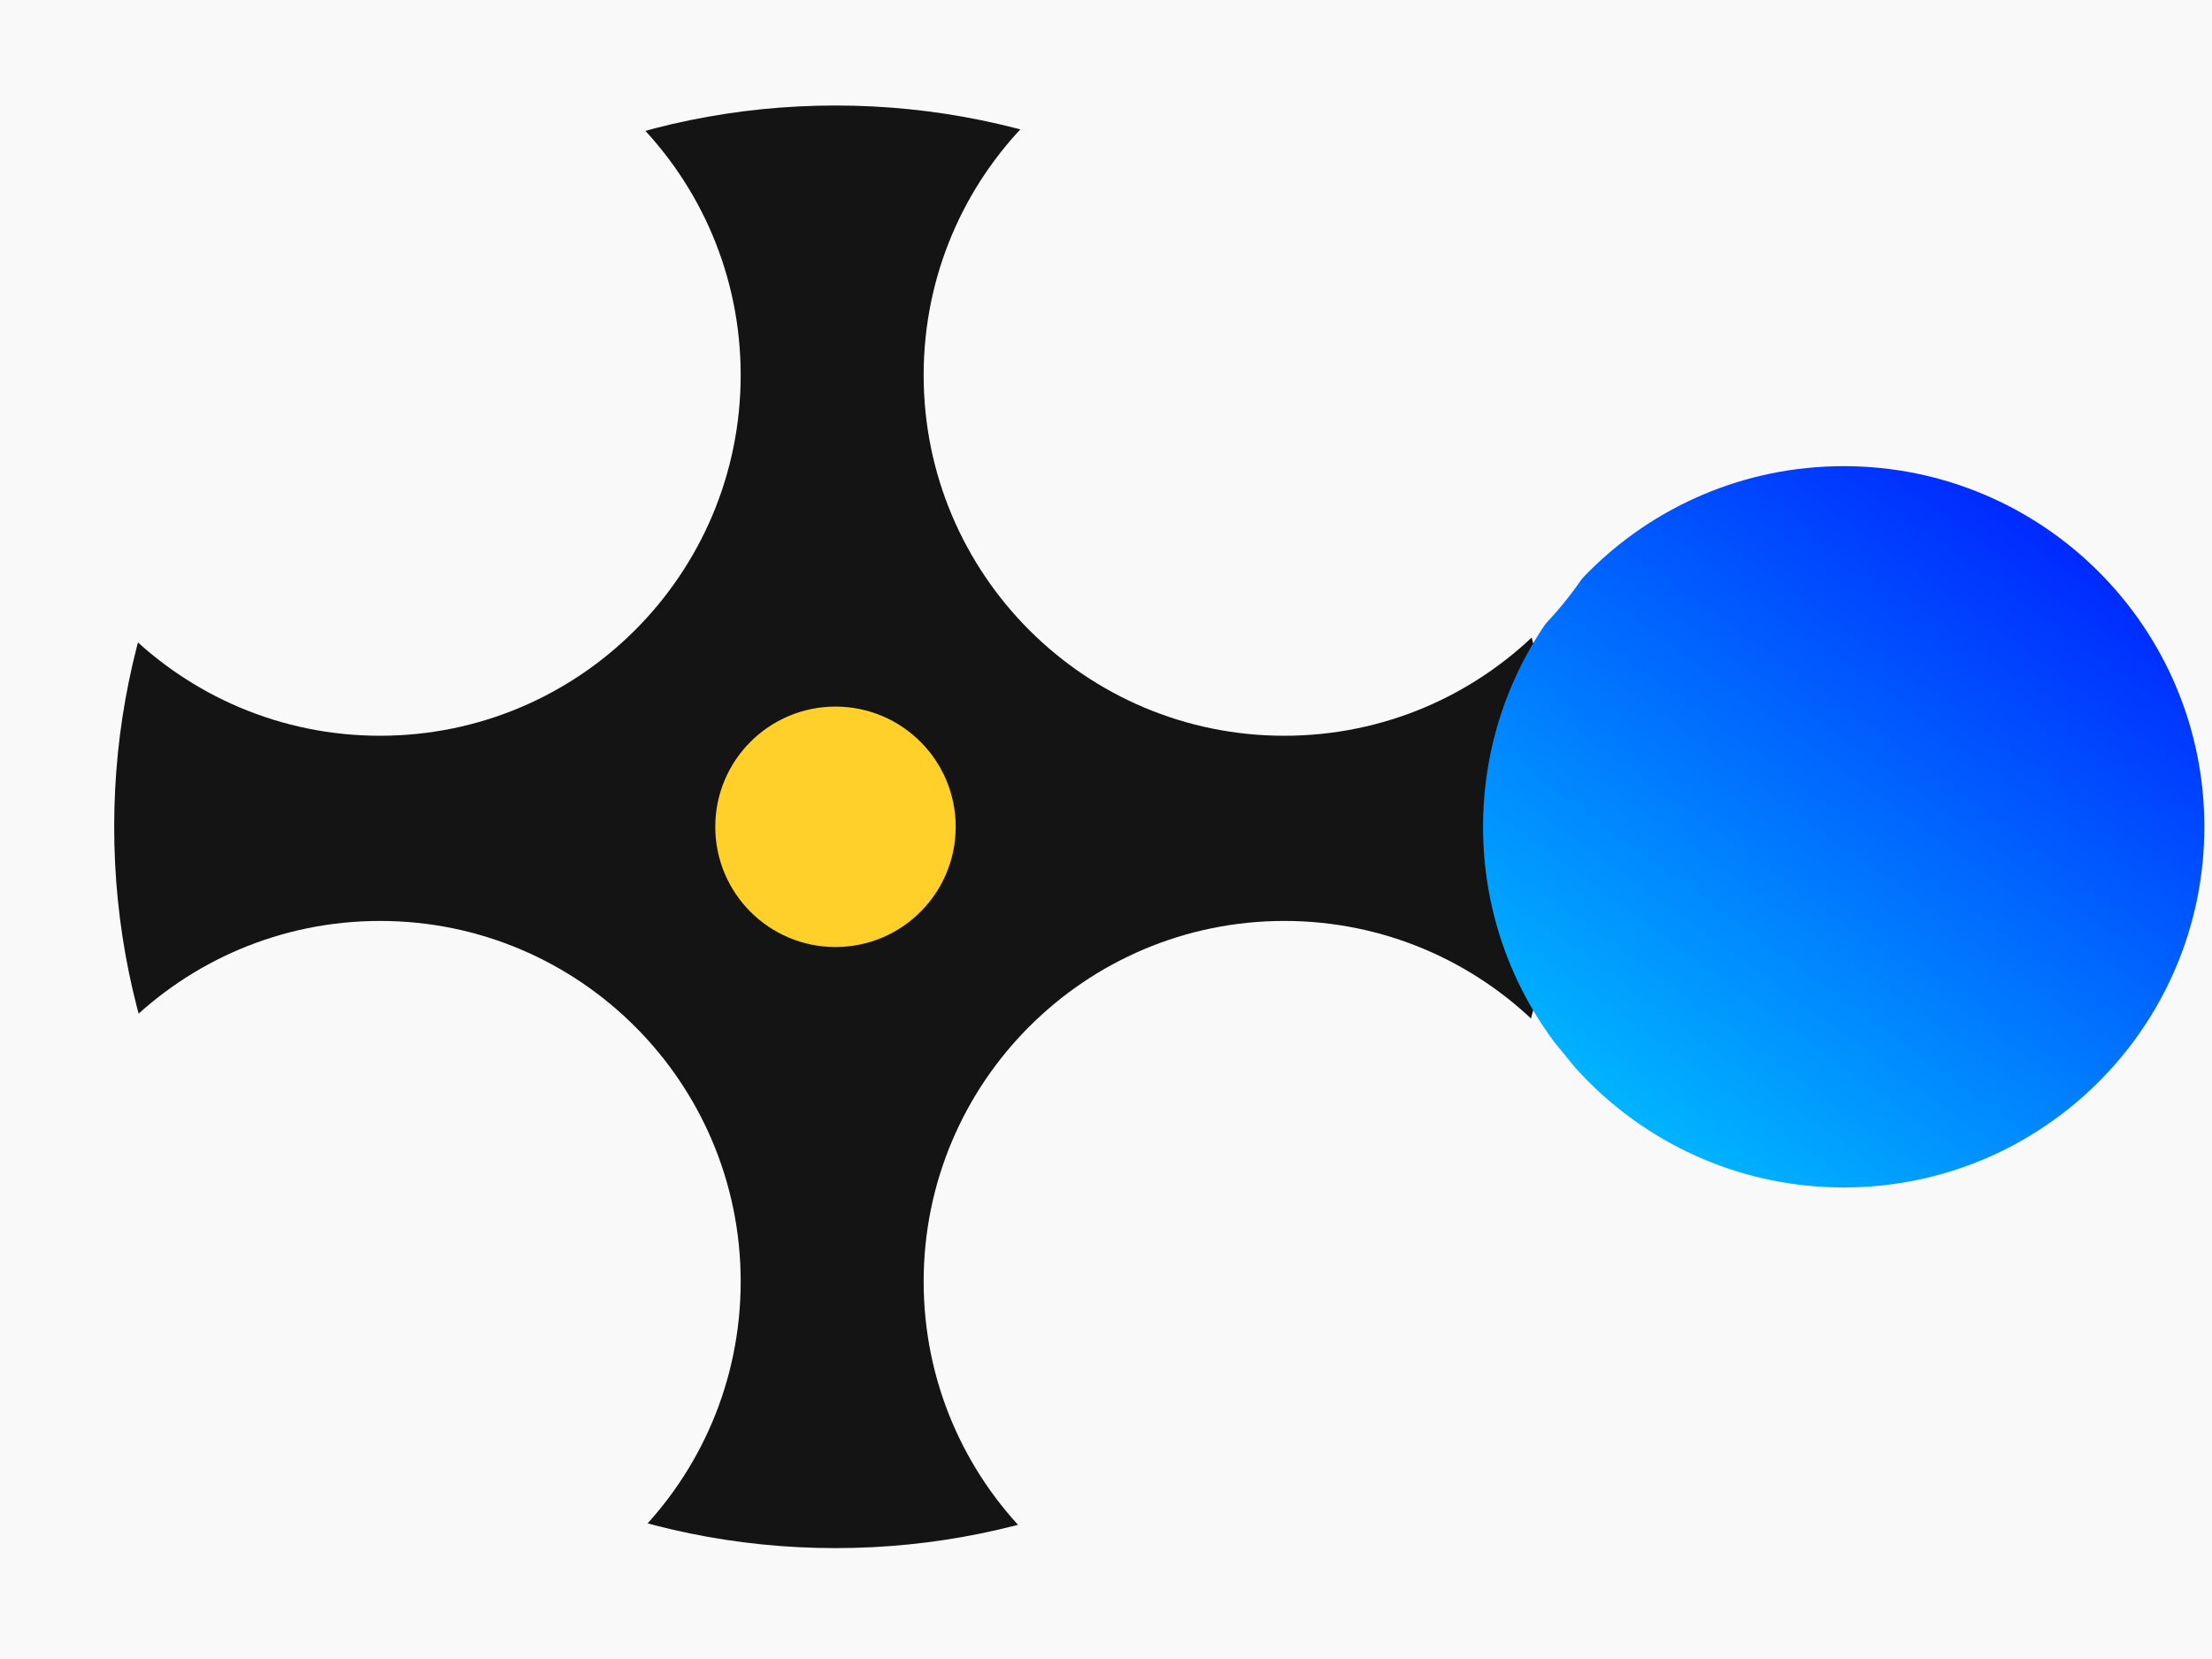
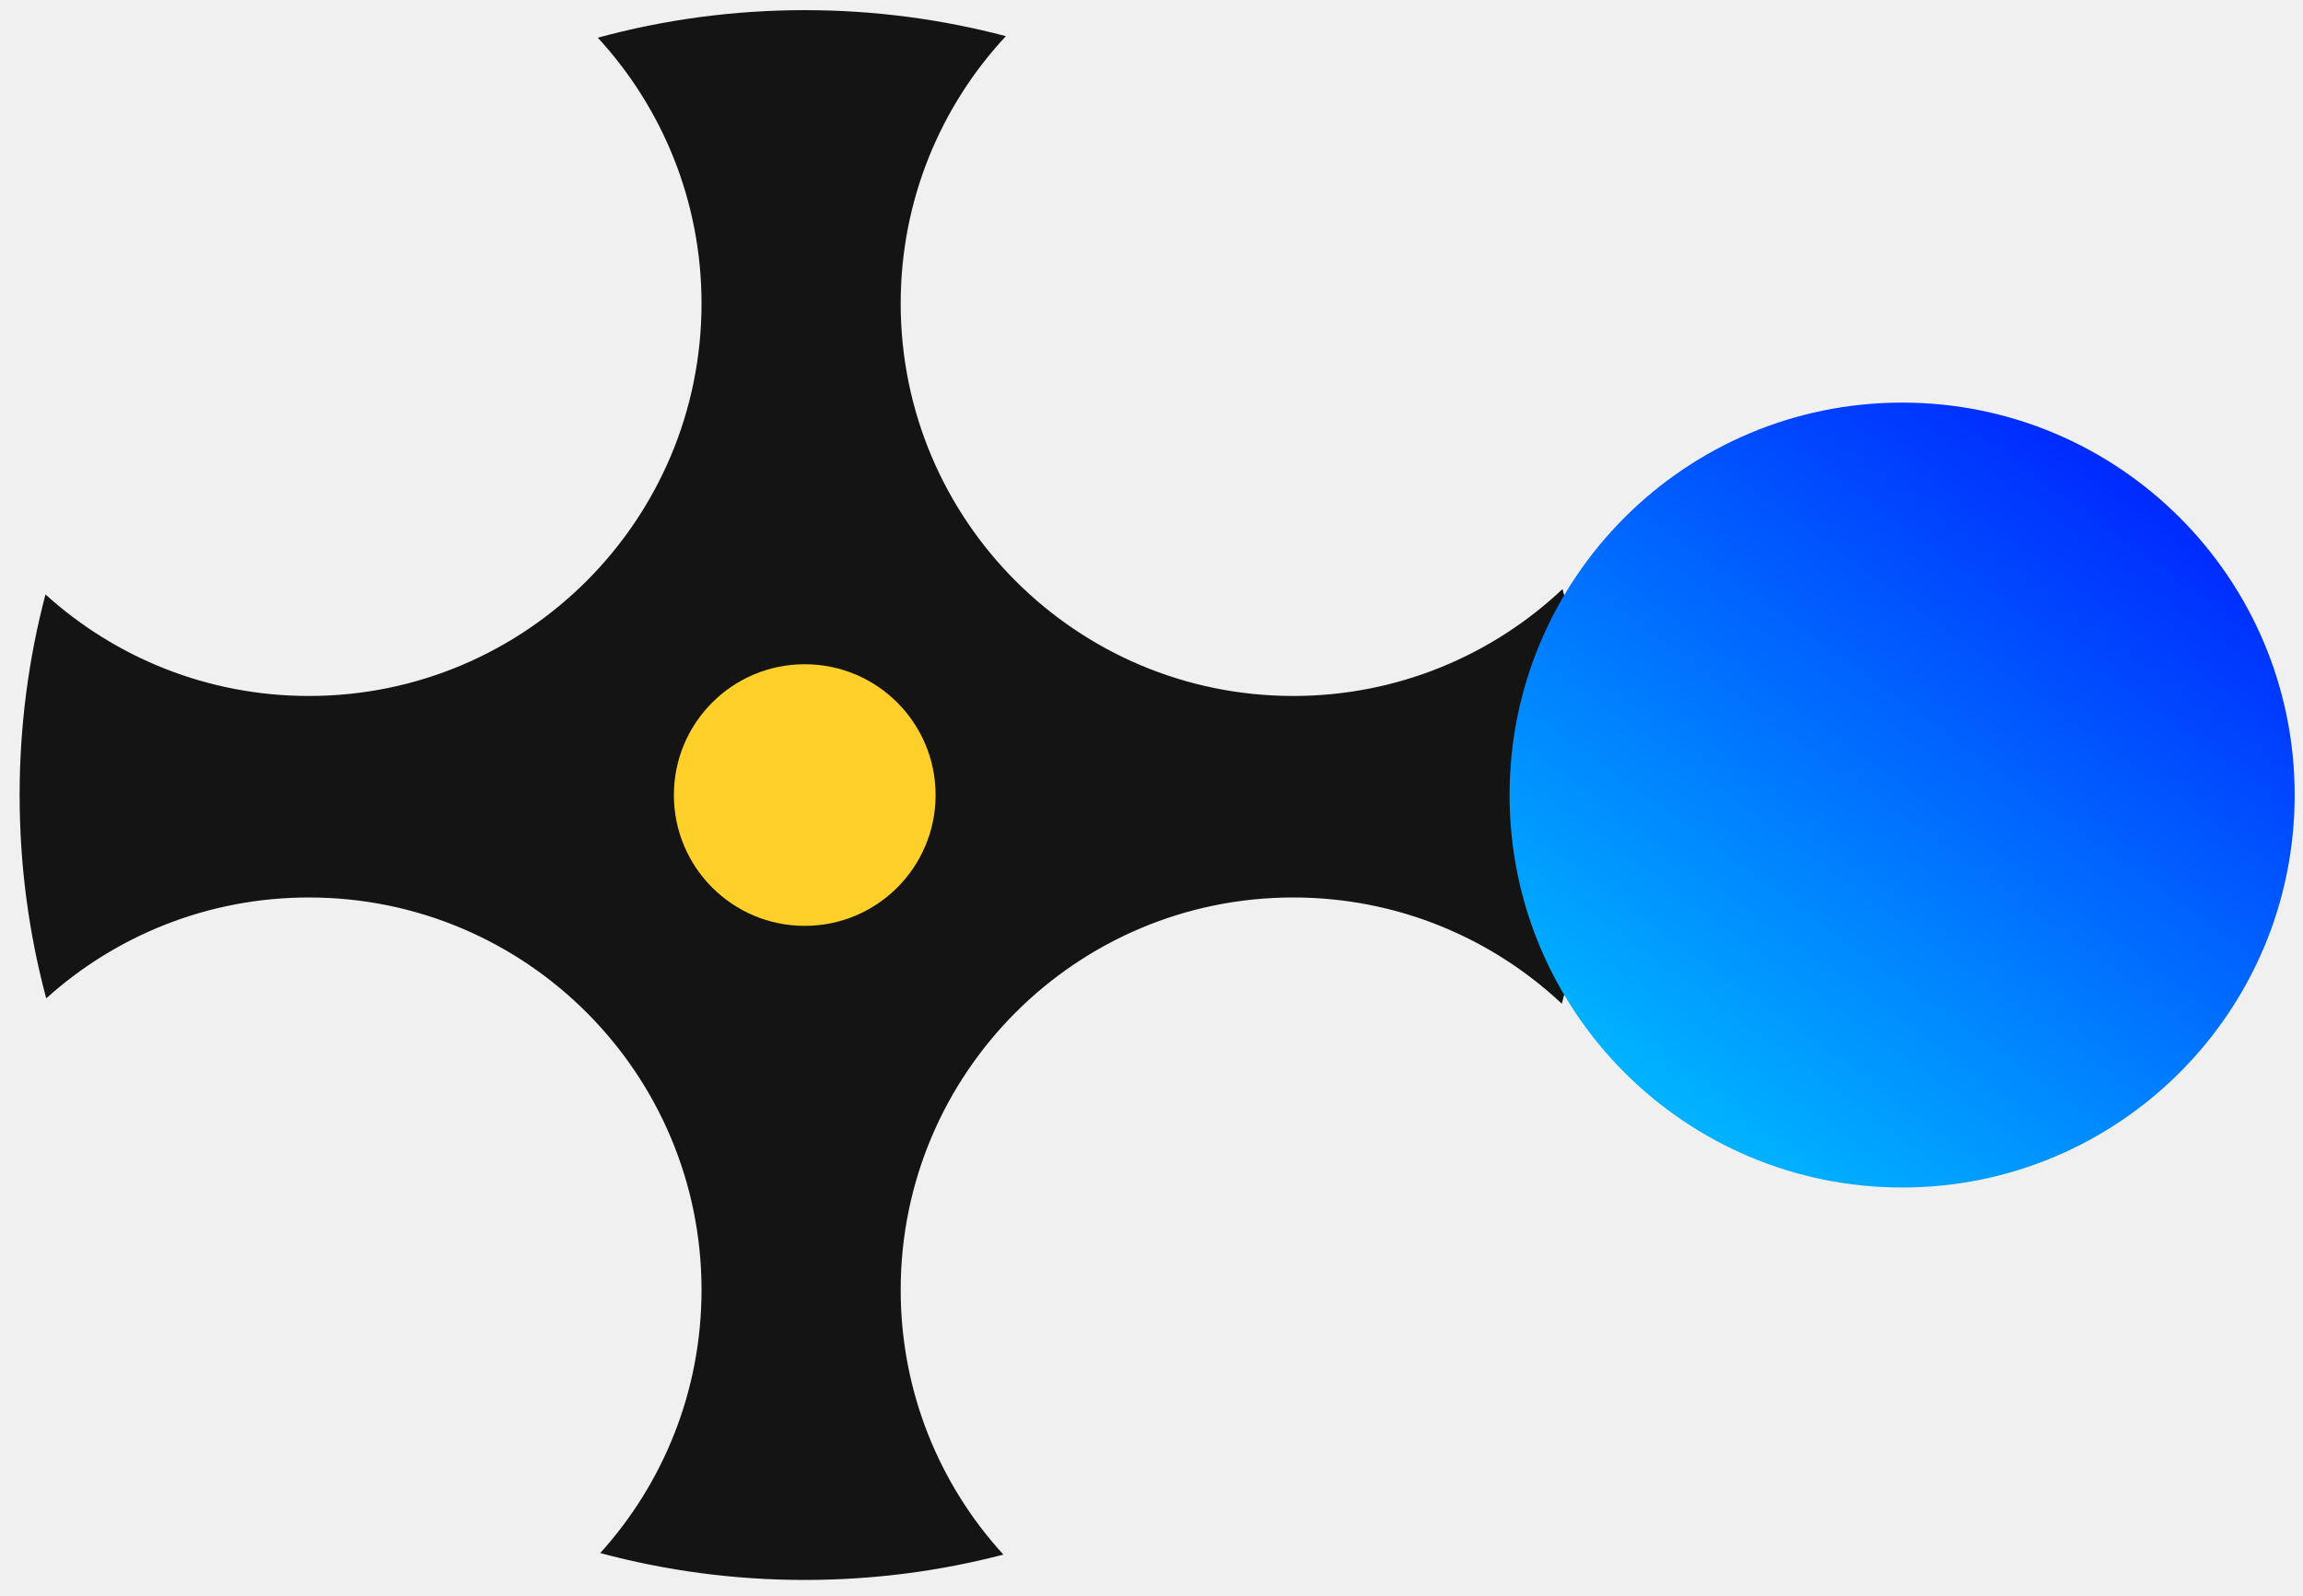
- <svg xmlns="http://www.w3.org/2000/svg" width="92" height="69" viewBox="0 0 92 69" fill="none">
-   <rect width="92" height="69" fill="#414141" />
-   <rect width="1440" height="5144" transform="translate(-76 -34)" fill="white" />
-   <rect x="-76" y="-34" width="1440" height="140" fill="#F9F9F9" />
-   <circle cx="34.749" cy="34.388" r="30" fill="#141414" />
-   <circle cx="76.682" cy="34.388" r="15" fill="url(#paint0_linear_0_1)" />
-   <circle cx="53.416" cy="15.601" r="15" fill="#F9F9F9" />
-   <circle cx="34.749" cy="34.388" r="5" fill="#FFD02A" />
-   <circle cx="15.806" cy="53.303" r="15" fill="#F9F9F9" />
-   <circle cx="15.806" cy="15.601" r="15" fill="#F9F9F9" />
-   <circle cx="53.416" cy="53.303" r="15" fill="#F9F9F9" />
+ <svg xmlns="http://www.w3.org/2000/svg" width="88" height="61" viewBox="0 0 88 61" fill="none">
+   <path fill-rule="evenodd" clip-rule="evenodd" d="M11.806 26.601C20.091 26.601 26.806 19.885 26.806 11.601C26.806 7.682 25.303 4.113 22.842 1.441C25.361 0.755 28.013 0.388 30.75 0.388C33.406 0.388 35.982 0.734 38.435 1.382C35.941 4.06 34.416 7.652 34.416 11.601C34.416 19.885 41.132 26.601 49.416 26.601C53.399 26.601 57.02 25.048 59.706 22.515C60.386 25.024 60.749 27.664 60.749 30.388C60.749 33.15 60.376 35.824 59.678 38.363C56.995 35.845 53.385 34.303 49.416 34.303C41.132 34.303 34.416 41.019 34.416 49.303C34.416 53.201 35.903 56.752 38.34 59.419C35.916 60.052 33.372 60.388 30.75 60.388C28.046 60.388 25.427 60.031 22.936 59.36C25.341 56.7 26.806 53.173 26.806 49.303C26.806 41.019 20.091 34.303 11.806 34.303C7.945 34.303 4.424 35.762 1.766 38.159C1.103 35.681 0.75 33.076 0.75 30.388C0.75 27.738 1.093 25.168 1.738 22.72C4.4 25.132 7.932 26.601 11.806 26.601Z" fill="#141414" />
+   <circle cx="72.682" cy="30.388" r="15" fill="url(#paint0_linear_107_3)" />
+   <circle cx="30.75" cy="30.388" r="5" fill="#FFD02A" />
  <defs>
-     <linearGradient id="paint0_linear_0_1" x1="87.258" y1="23.39" x2="69.81" y2="47.413" gradientUnits="userSpaceOnUse">
+     <linearGradient id="paint0_linear_107_3" x1="83.258" y1="19.39" x2="65.81" y2="43.413" gradientUnits="userSpaceOnUse">
      <stop stop-color="#0029FF" />
      <stop offset="1" stop-color="#00B2FF" />
    </linearGradient>
  </defs>
</svg>
